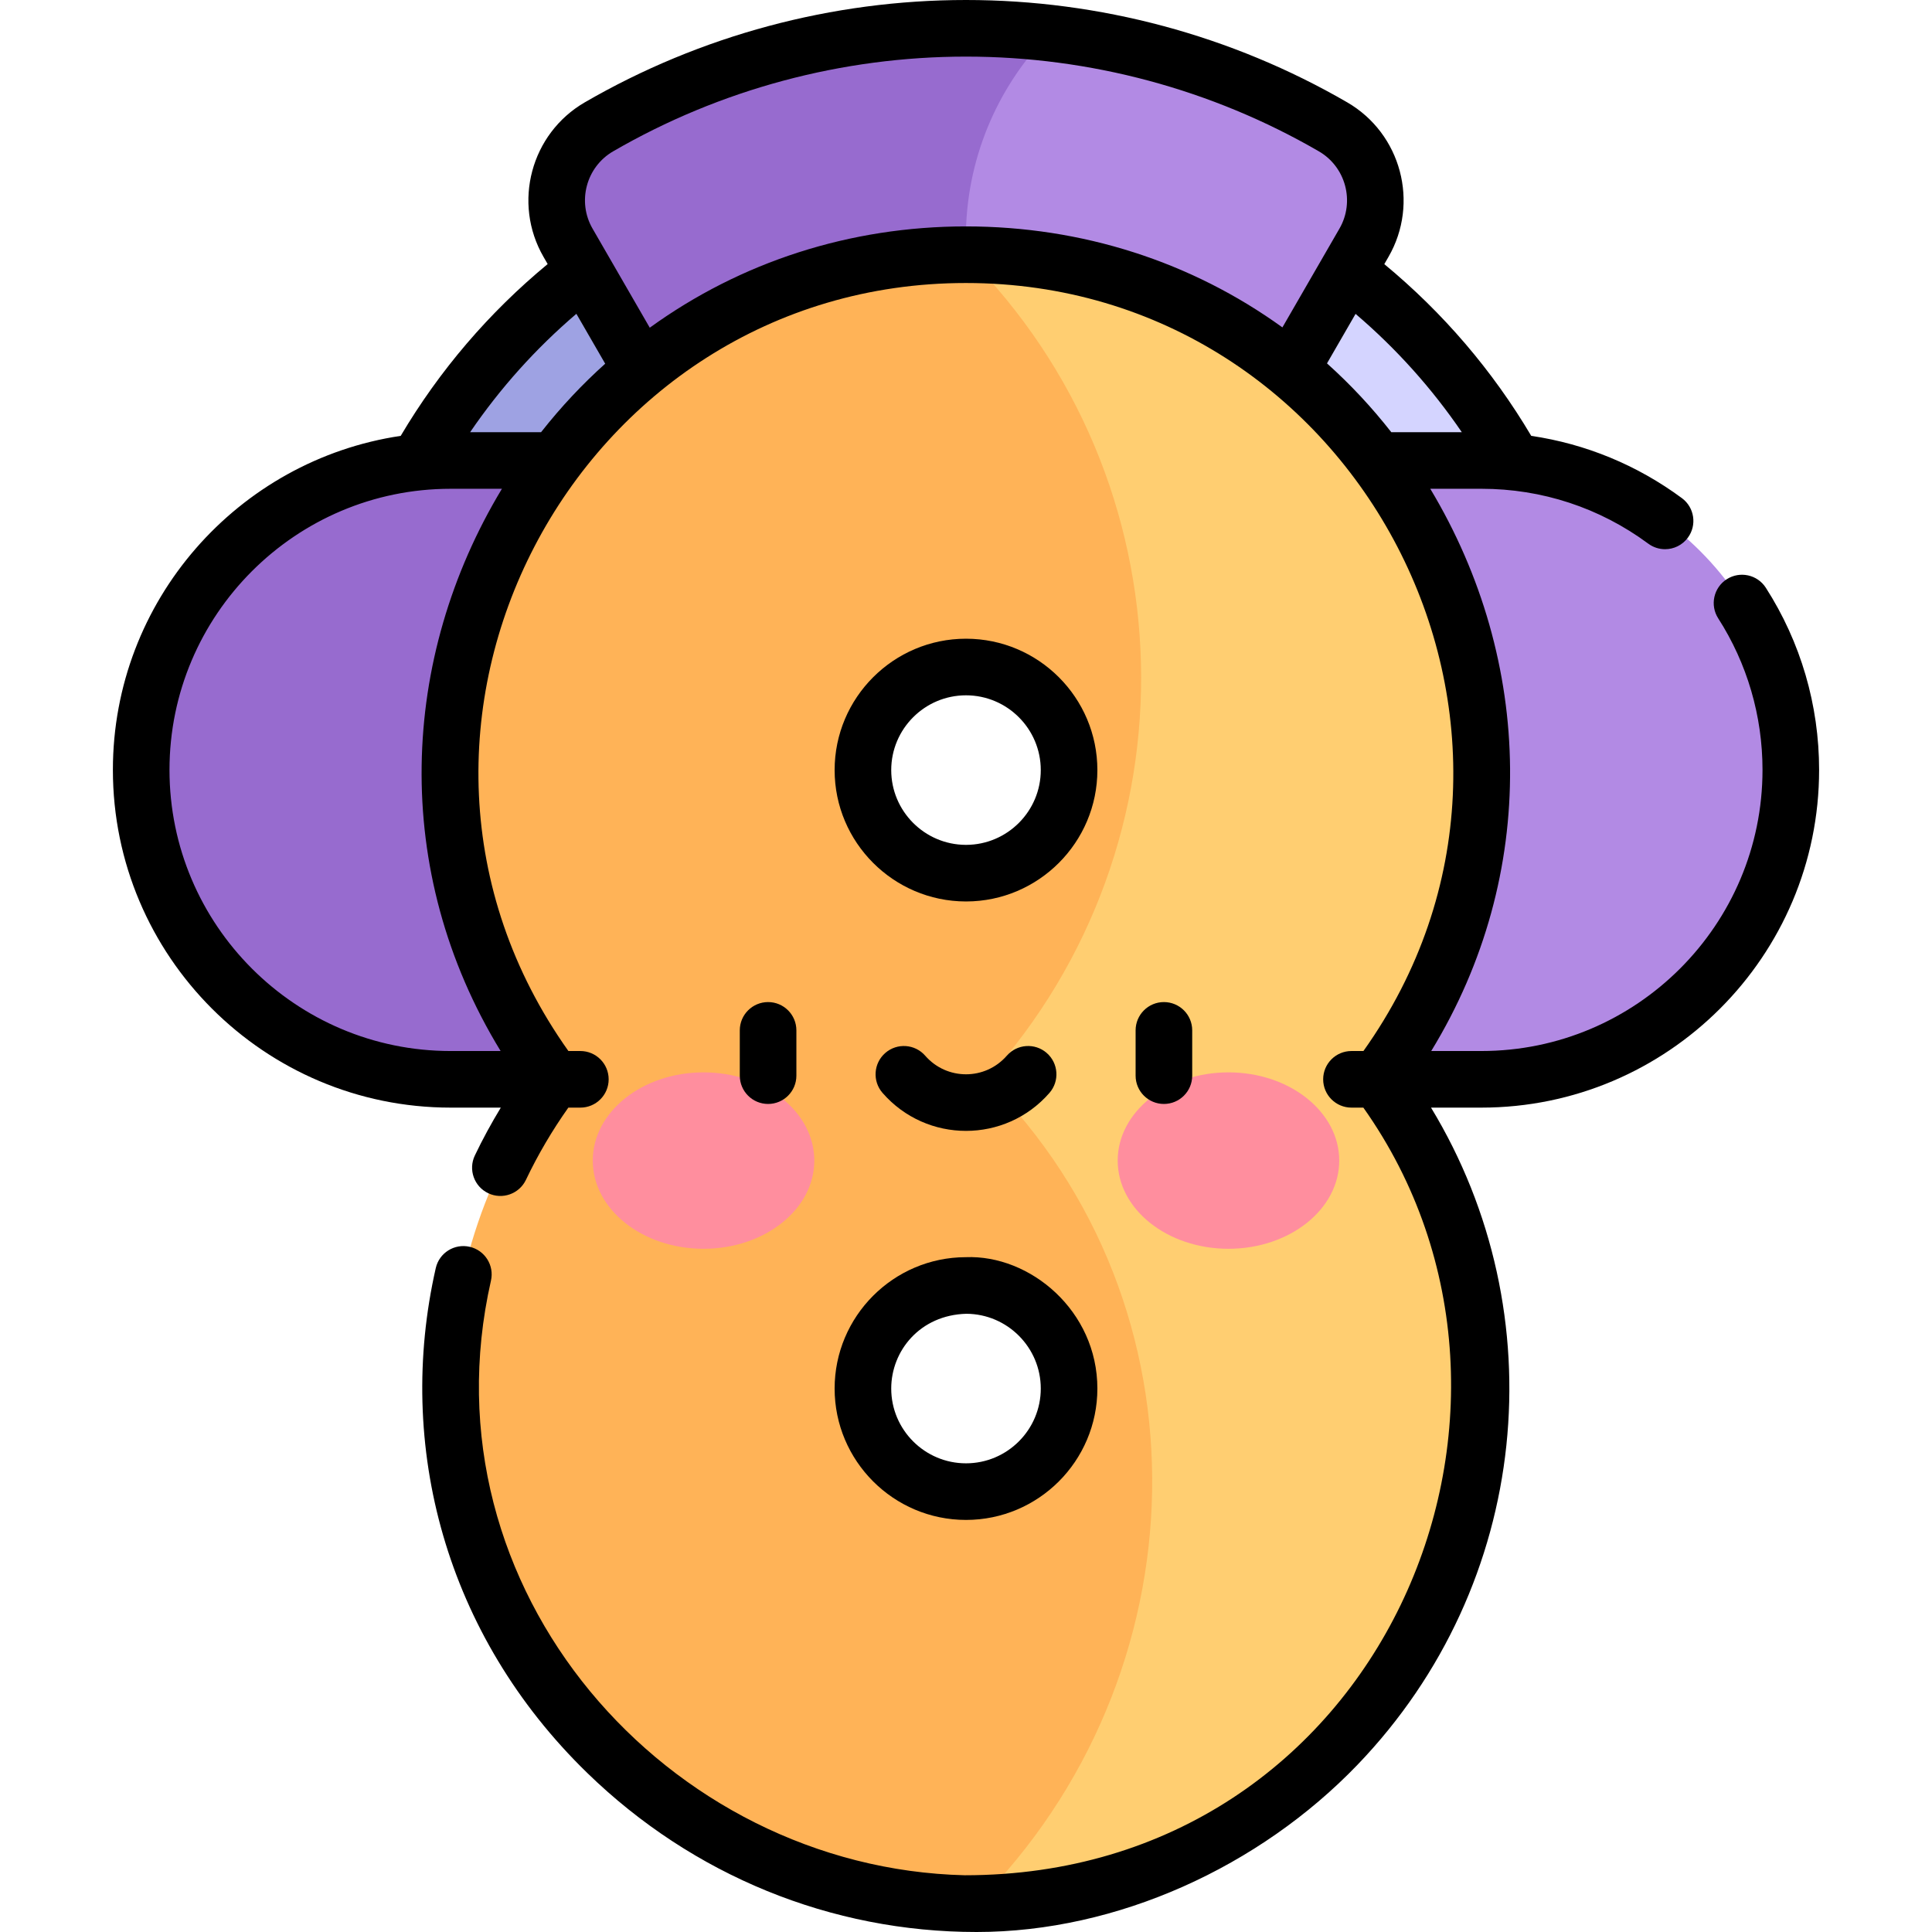
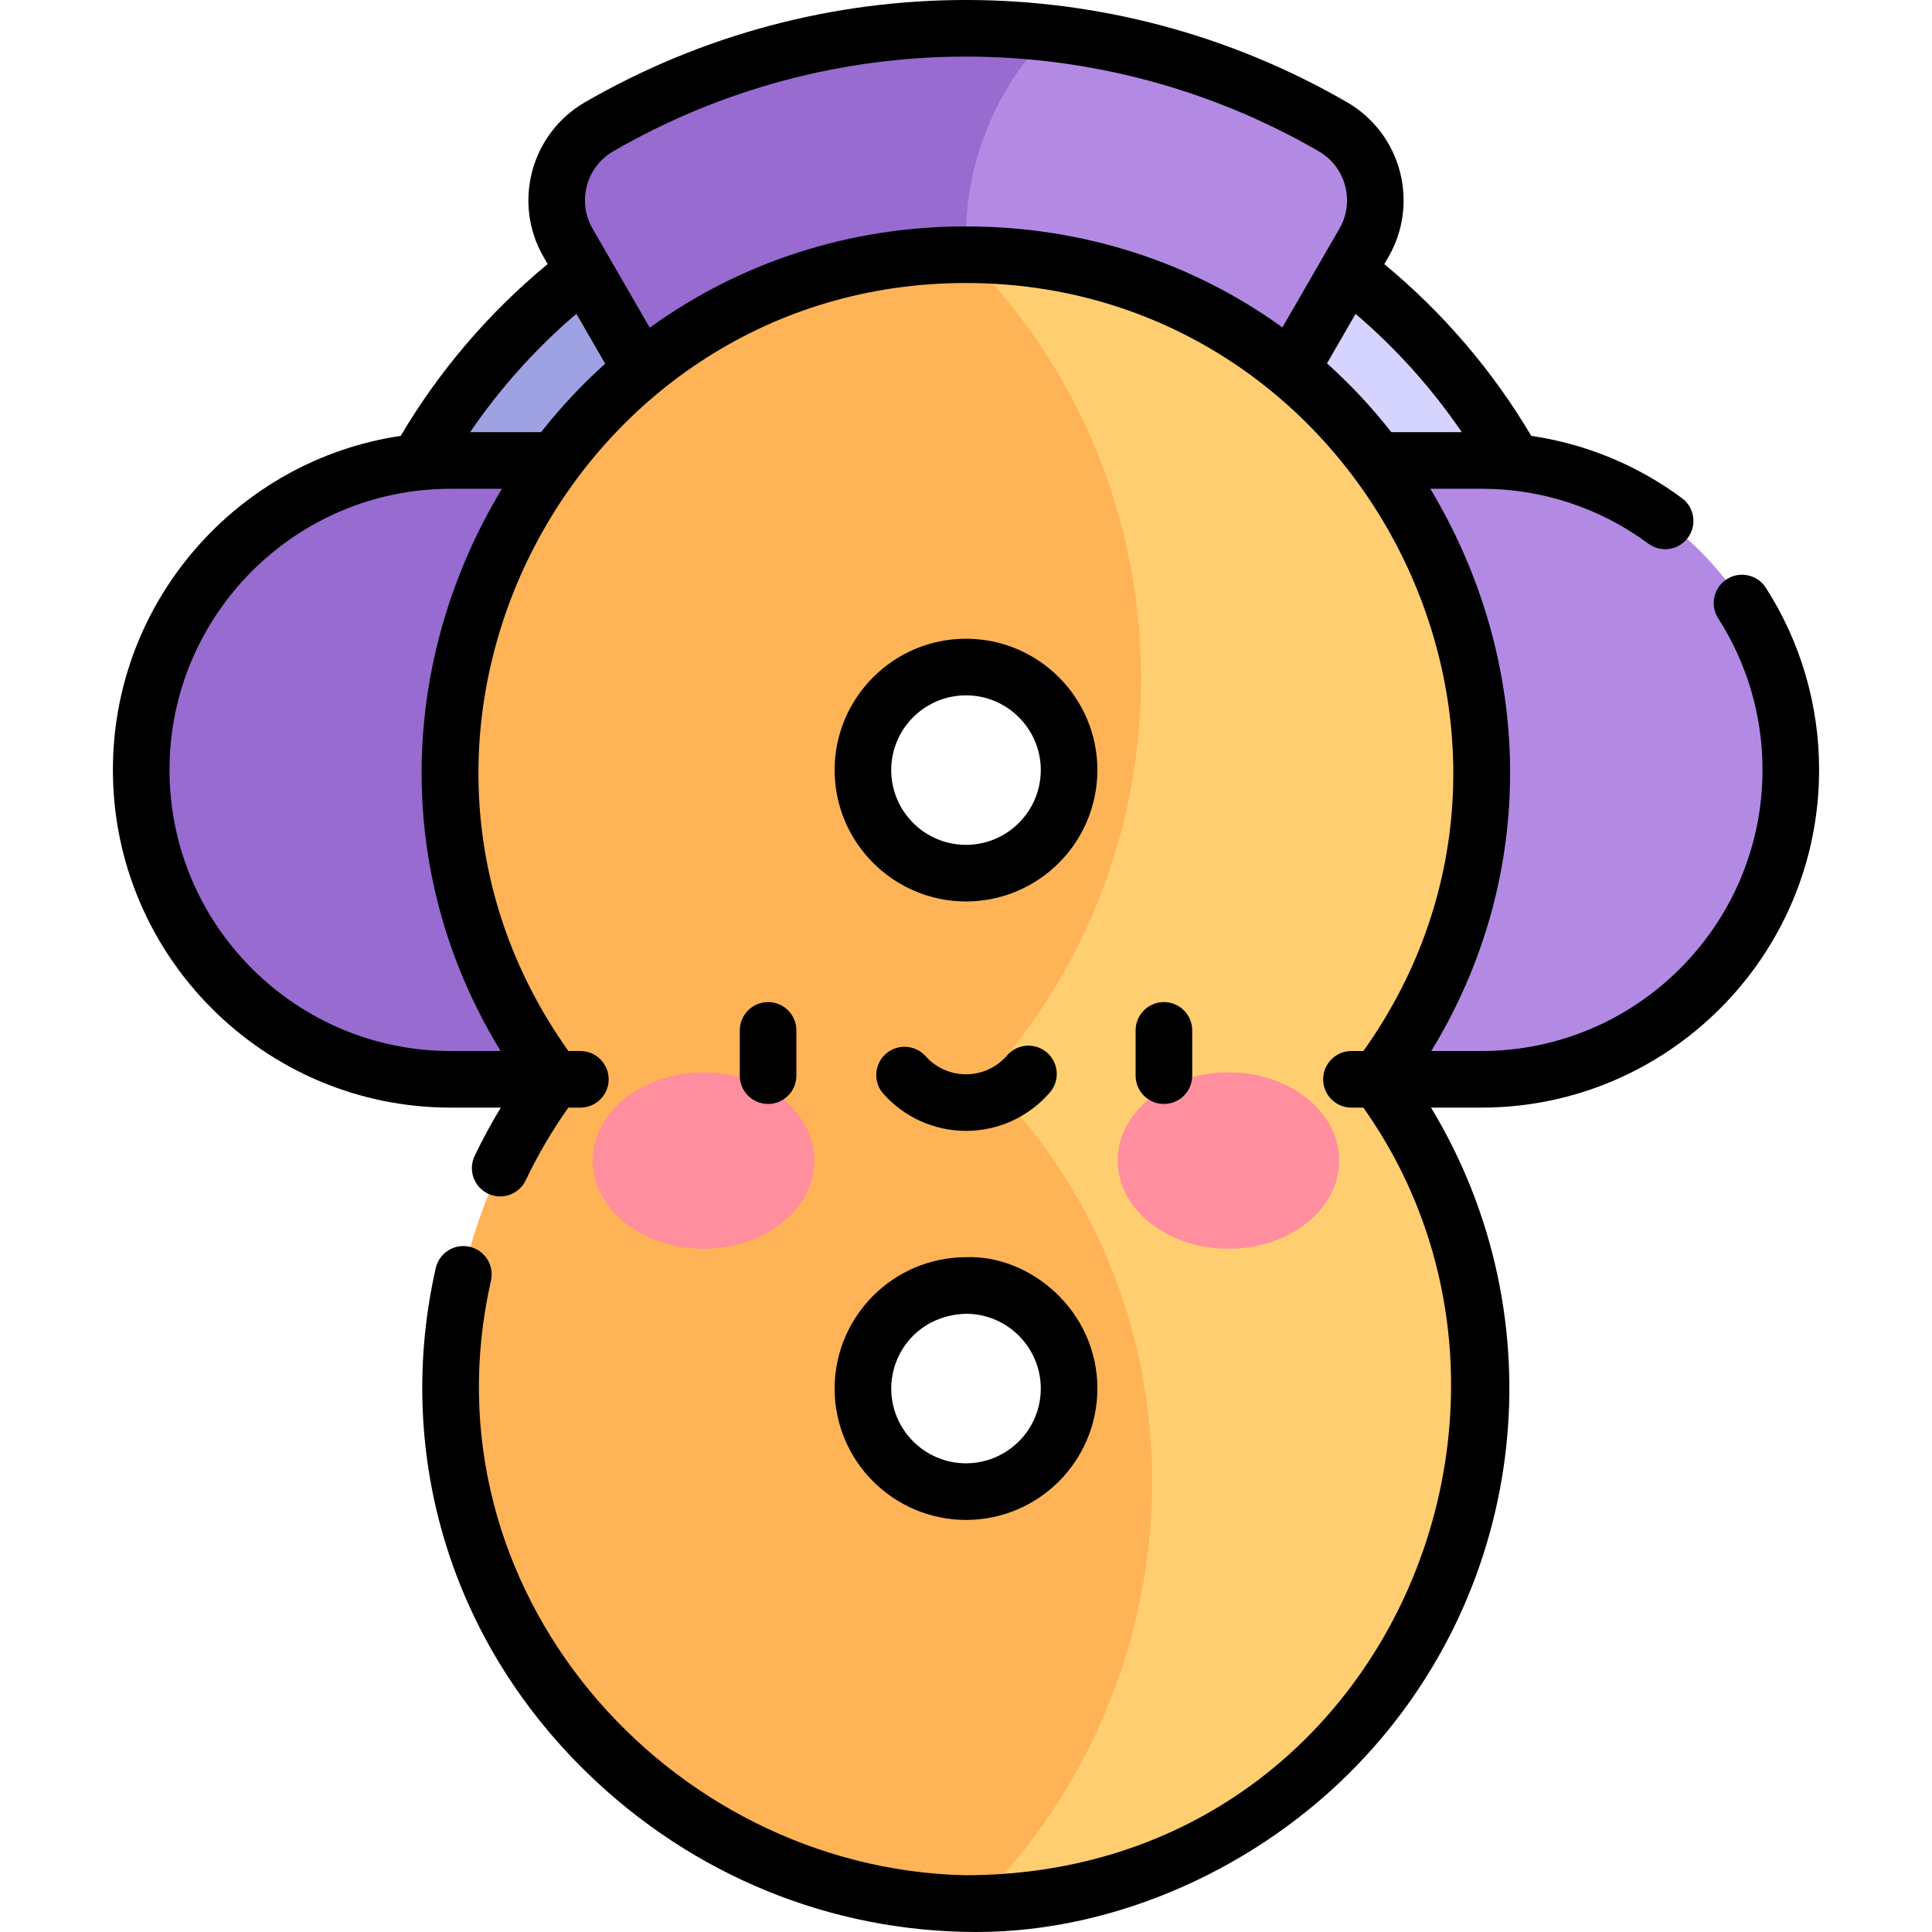
- <svg xmlns="http://www.w3.org/2000/svg" id="Capa_1" enable-background="new 0 0 512 512" height="512" viewBox="0 0 512 512" width="512">
-   <g>
-     <g>
-       <path d="m255.965 37.5s-.001 0-.002 0-.001 0-.002 0-.003 0-.004 0c-91.831.004-166.54 74.731-166.54 166.583h104.056c0-34.511 27.977-62.54 62.488-62.54l.008-104.043c-.001 0-.003 0-.004 0z" fill="#9ea2e3" />
-       <path d="m255.969 37.5-.008 104.043c34.511 0 62.488 28.029 62.488 62.54h104.135c-.001-91.835-74.743-166.579-166.615-166.583z" fill="#d4d4ff" />
-     </g>
-     <g>
-       <path d="m154 122.031h-34.583c-45.287 0-82 36.713-82 82s36.713 82 82 82h34.583z" fill="#976bcf" />
-       <path d="m392.583 122.031h-34.583v164h34.583c45.287 0 82-36.713 82-82s-36.713-82-82-82z" fill="#b28ae4" />
-     </g>
-     <g>
-       <path d="m353.264 33.611c-23.058-13.364-48.665-21.773-75.073-24.812h-37.617v76.474l15.391 15.391h84.522l20.979-36.336c6.206-10.749 2.536-24.493-8.202-30.717z" fill="#b28ae4" />
-       <path d="m278.191 8.799c-7.349-.845-14.755-1.299-22.191-1.299-34.157 0-67.79 9.029-97.264 26.111-10.738 6.224-14.408 19.968-8.202 30.717l20.979 36.336h84.452v-37.62c0-20.307 7.995-39.782 22.226-54.245z" fill="#976bcf" />
-     </g>
-     <g>
-       <path d="m392.583 204.053c0-75.296-61.289-136.553-136.622-136.553l1.313 101.229c23.666-.307 39.018 23.849 30.447 45.185l-28.927 72.007 29.08 73.583c7.987 20.211-5.377 43.215-27.544 44.88l1.296 99.959c72.66-2.983 130.853-63.029 130.853-136.426 0-30.692-10.177-59.049-27.331-81.878 17.216-22.848 27.435-51.246 27.435-81.986z" fill="#ffce71" />
-       <path d="m261.459 286.032c56.65-62.692 54.253-158.785-5.494-218.532-75.313 0-136.548 61.27-136.548 136.583 0 30.722 10.199 59.106 27.384 81.948-17.186 22.843-27.384 51.226-27.384 81.949 0 75.312 64.069 136.521 139.381 136.521 60.21-60.363 62.964-158.166 2.661-218.469zm-5.459-109.266c15.061 0 27.317 12.255 27.317 27.317 0 15.038-12.217 27.276-27.246 27.315-.024 0-.047-.001-.07-.001-.024 0-.047.001-.07.001-15.029-.038-27.246-12.277-27.246-27.315-.002-15.062 12.254-27.317 27.315-27.317zm0 218.53c-15.061 0-27.317-12.255-27.317-27.316 0-15.038 12.217-27.277 27.246-27.315.024 0 .047.001.07.001.024 0 .047-.001.07-.001 15.029.038 27.246 12.277 27.246 27.315.002 15.061-12.254 27.316-27.315 27.316z" fill="#ffb357" />
-     </g>
-     <g fill="#ff8e9e">
-       <path d="m186.443 284.187c-16.212 0-29.355 10.466-29.355 23.376 0 12.911 13.142 23.377 29.355 23.377s29.355-10.466 29.355-23.377c0-12.91-13.142-23.376-29.355-23.376z" />
-       <path d="m325.557 284.187c-16.212 0-29.355 10.466-29.355 23.376 0 12.911 13.143 23.377 29.355 23.377s29.355-10.466 29.355-23.377c0-12.91-13.143-23.376-29.355-23.376z" />
-     </g>
-     <g>
-       <path d="m256 402.796c19.198 0 34.816-15.618 34.816-34.816 0-20.622-17.84-35.498-34.906-34.815-19.148.05-34.727 15.668-34.727 34.815.001 19.198 15.619 34.816 34.817 34.816zm.104-54.632c10.875.057 19.713 8.935 19.713 19.815 0 10.927-8.89 19.816-19.816 19.816s-19.816-8.89-19.816-19.816c-.001-10.02 7.654-19.5 19.919-19.815z" />
-       <path d="m290.816 204.082c0-19.198-15.618-34.816-34.816-34.816s-34.816 15.618-34.816 34.816c0 19.148 15.578 34.767 34.746 34.815h.069c.036 0 .068.002.09 0 19.149-.048 34.727-15.667 34.727-34.815zm-34.733 19.815-.083-.001c-.028 0-.067 0-.106.001-10.873-.058-19.71-8.936-19.71-19.815 0-10.927 8.89-19.816 19.816-19.816s19.816 8.89 19.816 19.816c0 10.888-8.849 19.771-19.733 19.815z" />
-       <path d="m211.051 285.06v-12c0-4.143-3.357-7.5-7.5-7.5s-7.5 3.357-7.5 7.5v12c0 4.143 3.357 7.5 7.5 7.5s7.5-3.358 7.5-7.5z" />
-       <path d="m315.948 285.06v-12c0-4.143-3.357-7.5-7.5-7.5s-7.5 3.357-7.5 7.5v12c0 4.143 3.357 7.5 7.5 7.5s7.5-3.358 7.5-7.5z" />
-       <path d="m266.81 279.776c-5.724 6.568-15.9 6.562-21.619 0-2.721-3.123-7.459-3.448-10.581-.728-3.123 2.721-3.449 7.459-.728 10.581 11.701 13.429 32.545 13.418 44.236 0 2.722-3.122 2.396-7.86-.728-10.581-3.122-2.721-7.86-2.396-10.58.728z" />
-       <path d="m482.083 204.031c0-17.184-4.882-33.874-14.117-48.268-2.237-3.487-6.877-4.497-10.363-2.262-3.485 2.237-4.498 6.877-2.262 10.363 7.682 11.971 11.742 25.859 11.742 40.166 0 41.079-33.421 74.5-74.5 74.5h-13.293c28.598-46.78 27.203-103.306-.254-149h13.548c16.05 0 31.342 5.029 44.224 14.545 1.341.99 2.902 1.469 4.45 1.469 2.299 0 4.567-1.054 6.038-3.045 2.462-3.331 1.756-8.027-1.576-10.488-11.898-8.79-25.51-14.38-39.926-16.503-10.301-17.37-23.373-32.639-38.94-45.511l1.108-1.919c8.258-14.302 3.352-32.675-10.937-40.956-30.617-17.743-65.55-27.122-101.025-27.122-35.476 0-70.409 9.379-101.024 27.122-14.288 8.281-19.194 26.654-10.937 40.956l1.097 1.9c-15.572 12.877-28.646 28.153-38.945 45.532-43.102 6.412-76.274 43.664-76.274 88.521 0 49.351 40.149 89.5 89.5 89.5h13.301c-2.499 4.123-4.814 8.352-6.88 12.688-1.782 3.739-.194 8.215 3.545 9.996 3.734 1.779 8.215.195 9.996-3.545 3.177-6.667 6.952-13.088 11.238-19.139h3.185c4.143 0 7.5-3.357 7.5-7.5s-3.357-7.5-7.5-7.5h-3.168c-60.628-85.262 1.585-203.529 105.331-203.531 103.926.004 165.873 118.493 105.359 203.531h-3.17c-4.143 0-7.5 3.357-7.5 7.5s3.357 7.5 7.5 7.5h3.15c56.925 80.318 4.597 203.432-105.625 203.432-78.809-1.898-144.176-75.64-125.57-157.578.918-4.039-1.613-8.058-5.652-8.975-4.045-.915-8.058 1.613-8.975 5.652-10.686 47.044 2.511 97.21 40.157 133.798 27.961 27.174 64.596 42.14 103.16 42.14 37.368 0 75.008-17.351 100.905-44.265 46.169-47.983 52.64-119.657 19.533-174.204h13.346c49.351 0 89.5-40.149 89.5-89.5zm-349.412 74.5h-13.254c-41.079 0-74.5-33.421-74.5-74.5s33.421-74.5 74.5-74.5h13.6c-27.052 44.8-29.57 101.21-.346 149zm10.72-164h-18.8c7.954-11.66 17.373-22.162 28.157-31.369l7.634 13.221c-5.999 5.398-11.604 11.305-16.991 18.148zm196.461-27.767c-24.081-17.393-53.074-26.763-83.891-26.764-30.696.001-59.654 9.399-83.767 26.844l-15.165-26.266c-4.129-7.151-1.676-16.338 5.468-20.478 28.333-16.42 60.665-25.1 93.503-25.1 32.837 0 65.169 8.68 93.503 25.101 7.144 4.14 9.597 13.326 5.468 20.478zm11.815 9.535 7.574-13.118c10.78 9.202 20.196 19.697 28.15 31.35h-18.686c-5.12-6.529-10.659-12.494-17.038-18.232z" />
-     </g>
+ <svg xmlns="http://www.w3.org/2000/svg" width="512" height="512">
+   <path fill="#9ea2e3" d="M255.97 37.5h-.01c-91.83 0-166.54 74.73-166.54 166.58h104.05a62.53 62.53 0 0 1 62.5-62.54V37.5z" />
+   <path fill="#d4d4ff" d="M255.97 37.5v104.04a62.53 62.53 0 0 1 62.48 62.54h104.13c0-91.83-74.74-166.58-166.61-166.58z" />
+   <path fill="#976bcf" d="M154 122.03h-34.58a82 82 0 0 0 0 164H154z" />
+   <path fill="#b28ae4" d="M392.58 122.03H358v164h34.58a82 82 0 0 0 0-164zM353.26 33.61A194.01 194.01 0 0 0 278.2 8.8h-37.62v76.47l15.4 15.4h84.52l20.98-36.34a22.5 22.5 0 0 0-8.2-30.72z" />
+   <path fill="#976bcf" d="M278.2 8.8c-7.36-.85-14.76-1.3-22.2-1.3a194.2 194.2 0 0 0-97.26 26.11 22.5 22.5 0 0 0-8.2 30.72l20.97 36.33h84.45V63.04c0-20.3 8-39.78 22.23-54.24z" />
+   <path fill="#ffce71" d="M392.58 204.05c0-75.3-61.29-136.55-136.62-136.55l1.31 101.23c23.67-.3 39.02 23.85 30.45 45.18l-28.93 72.01 29.08 73.58c8 20.22-5.37 43.22-27.54 44.88l1.3 99.96c72.66-2.98 130.85-63.03 130.85-136.42 0-30.7-10.18-59.05-27.33-81.88a135.8 135.8 0 0 0 27.43-81.99z" />
+   <path fill="#ffb357" d="M261.46 286.03c56.65-62.69 54.25-158.78-5.5-218.53-75.3 0-136.54 61.27-136.54 136.58 0 30.72 10.2 59.1 27.38 81.95a135.87 135.87 0 0 0-27.38 81.95c0 75.31 64.07 136.52 139.38 136.52 60.2-60.36 62.96-158.17 2.66-218.47zM256 176.77a27.35 27.35 0 0 1 27.32 27.31 27.35 27.35 0 0 1-27.25 27.32h-.14a27.35 27.35 0 0 1-27.24-27.32A27.35 27.35 0 0 1 256 176.77zm0 218.53a27.35 27.35 0 0 1-27.32-27.32 27.35 27.35 0 0 1 27.25-27.32h.14a27.35 27.35 0 0 1 27.25 27.32A27.35 27.35 0 0 1 256 395.3z" />
+   <g fill="#ff8e9e">
+     <path d="M186.44 284.19c-16.2 0-29.35 10.46-29.35 23.37s13.14 23.38 29.35 23.38 29.36-10.47 29.36-23.38c0-12.9-13.14-23.37-29.36-23.37zM325.56 284.19c-16.21 0-29.36 10.46-29.36 23.37s13.15 23.38 29.36 23.38 29.35-10.47 29.35-23.38c0-12.9-13.14-23.37-29.35-23.37z" />
  </g>
+   <path d="M256 402.8a34.85 34.85 0 0 0 34.82-34.82c0-20.62-17.84-35.5-34.91-34.81a34.88 34.88 0 0 0-34.73 34.81A34.86 34.86 0 0 0 256 402.8zm.1-54.64a19.85 19.85 0 0 1 19.72 19.82c0 10.93-8.9 19.81-19.82 19.81s-19.81-8.89-19.81-19.81c0-10.02 7.65-19.5 19.91-19.82zM290.82 204.08c0-19.2-15.62-34.81-34.82-34.81s-34.82 15.61-34.82 34.81a34.88 34.88 0 0 0 34.75 34.82h.16a34.87 34.87 0 0 0 34.73-34.82zm-34.74 19.82h-.18a19.85 19.85 0 0 1-19.72-19.82c0-10.93 8.9-19.81 19.82-19.81s19.82 8.89 19.82 19.81a19.85 19.85 0 0 1-19.74 19.82zM211.05 285.06v-12a7.5 7.5 0 1 0-15 0v12a7.5 7.5 0 1 0 15 0zM315.95 285.06v-12a7.5 7.5 0 1 0-15 0v12a7.5 7.5 0 1 0 15 0zM266.81 279.78a14.33 14.33 0 0 1-21.62 0 7.5 7.5 0 0 0-11.3 9.85 29.33 29.33 0 0 0 44.23 0 7.5 7.5 0 1 0-11.31-9.85z" />
+   <path d="M482.08 204.03a89.2 89.2 0 0 0-14.11-48.27 7.5 7.5 0 0 0-12.63 8.1 74.2 74.2 0 0 1 11.74 40.17c0 41.08-33.42 74.5-74.5 74.5H379.3c28.6-46.78 27.2-103.3-.25-149h13.54a73.91 73.91 0 0 1 44.23 14.54 7.47 7.47 0 0 0 10.49-1.57 7.5 7.5 0 0 0-1.58-10.49 88.67 88.67 0 0 0-39.93-16.5A173.97 173.97 0 0 0 366.85 70l1.11-1.92a30.04 30.04 0 0 0-10.93-40.96 201.71 201.71 0 0 0-202.05 0 30.04 30.04 0 0 0-10.94 40.96l1.1 1.9a173.89 173.89 0 0 0-38.95 45.53c-43.1 6.41-76.27 43.66-76.27 88.52 0 49.35 40.15 89.5 89.5 89.5h13.3a144.1 144.1 0 0 0-6.88 12.69 7.5 7.5 0 1 0 13.54 6.45 129.7 129.7 0 0 1 11.24-19.14h3.18a7.5 7.5 0 1 0 0-15h-3.17C90.01 193.27 152.22 75 255.96 75c103.93 0 165.88 118.5 105.36 203.53h-3.17a7.5 7.5 0 1 0 0 15h3.15c56.93 80.32 4.6 203.43-105.62 203.43-78.81-1.9-144.18-75.64-125.57-157.58a7.5 7.5 0 1 0-14.63-3.32c-10.68 47.05 2.51 97.21 40.16 133.8C183.6 497.03 220.24 512 258.8 512c37.37 0 75-17.35 100.9-44.27a143.72 143.72 0 0 0 19.54-174.2h13.34c49.35 0 89.5-40.15 89.5-89.5zm-349.4 74.5h-13.26c-41.08 0-74.5-33.42-74.5-74.5s33.42-74.5 74.5-74.5h13.6c-27.05 44.8-29.57 101.21-.35 149zm10.71-164h-18.8a158.87 158.87 0 0 1 28.16-31.37l7.63 13.22c-6 5.4-11.6 11.3-16.99 18.15zm196.46-27.77C315.77 69.37 286.78 60 255.96 60c-30.7 0-59.65 9.4-83.77 26.84l-15.16-26.26a15.02 15.02 0 0 1 5.47-20.48 186.69 186.69 0 0 1 187 0 15.02 15.02 0 0 1 5.47 20.48zm11.82 9.54 7.57-13.12c10.78 9.2 20.2 19.7 28.15 31.35h-18.68a142.44 142.44 0 0 0-17.04-18.23z" />
</svg>
